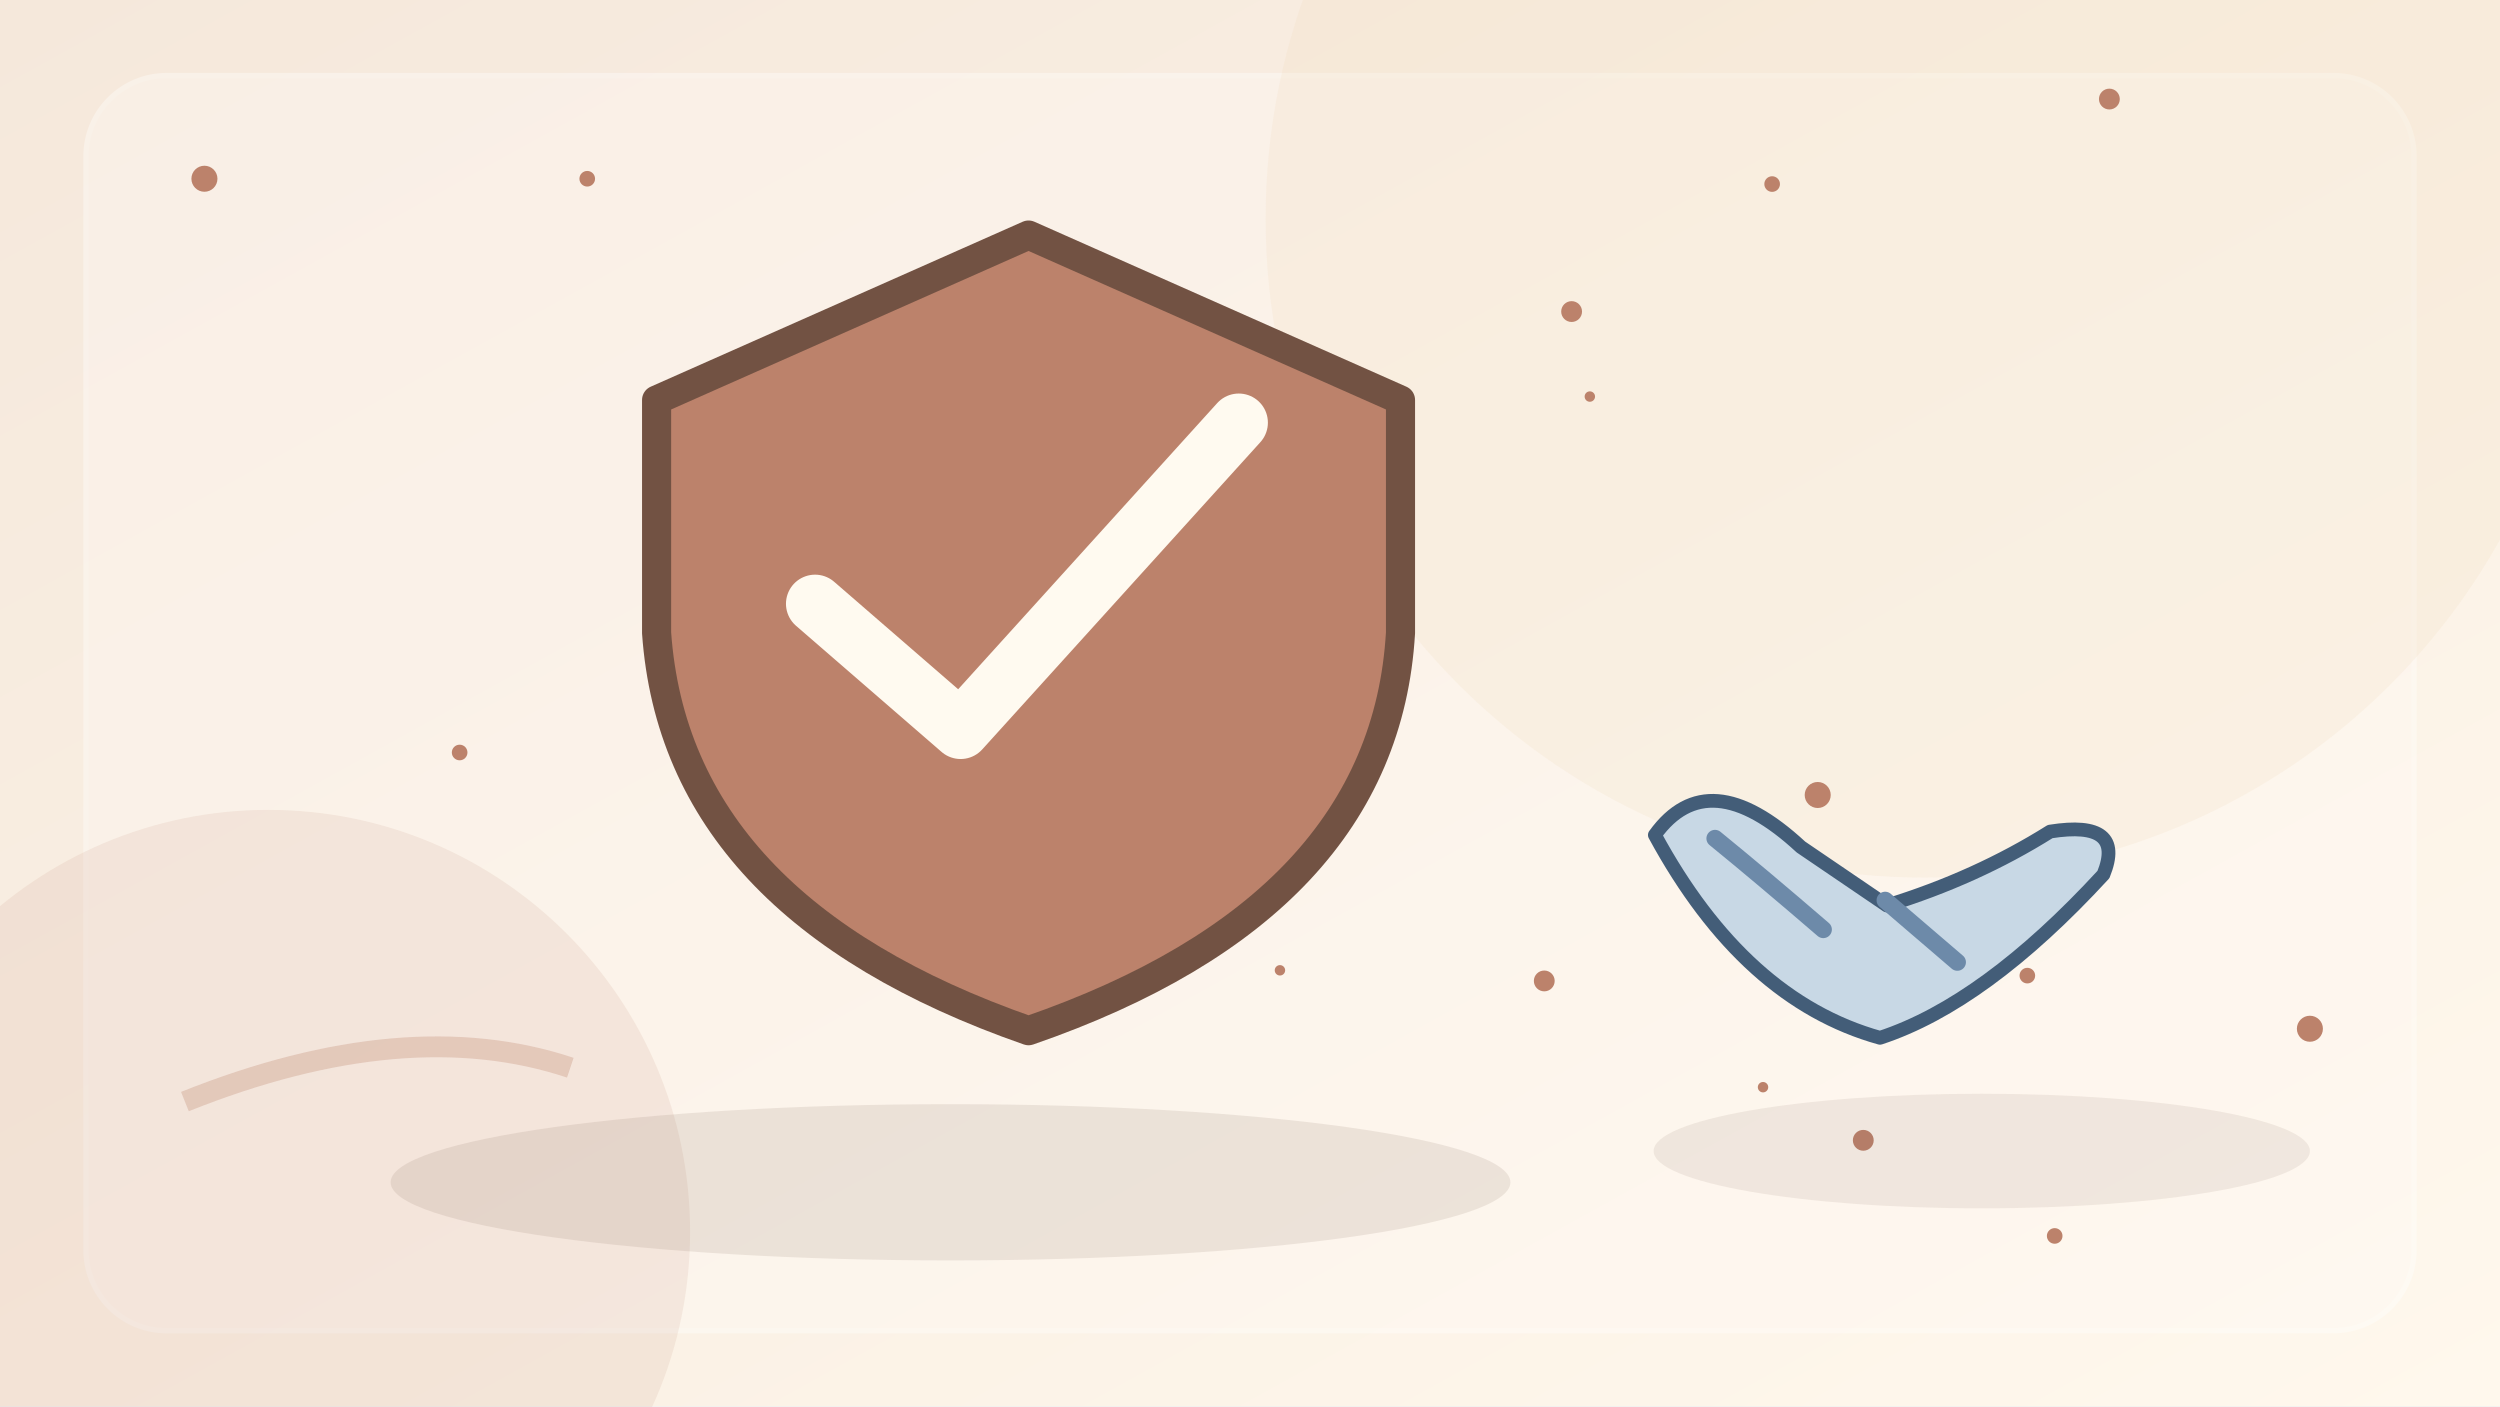
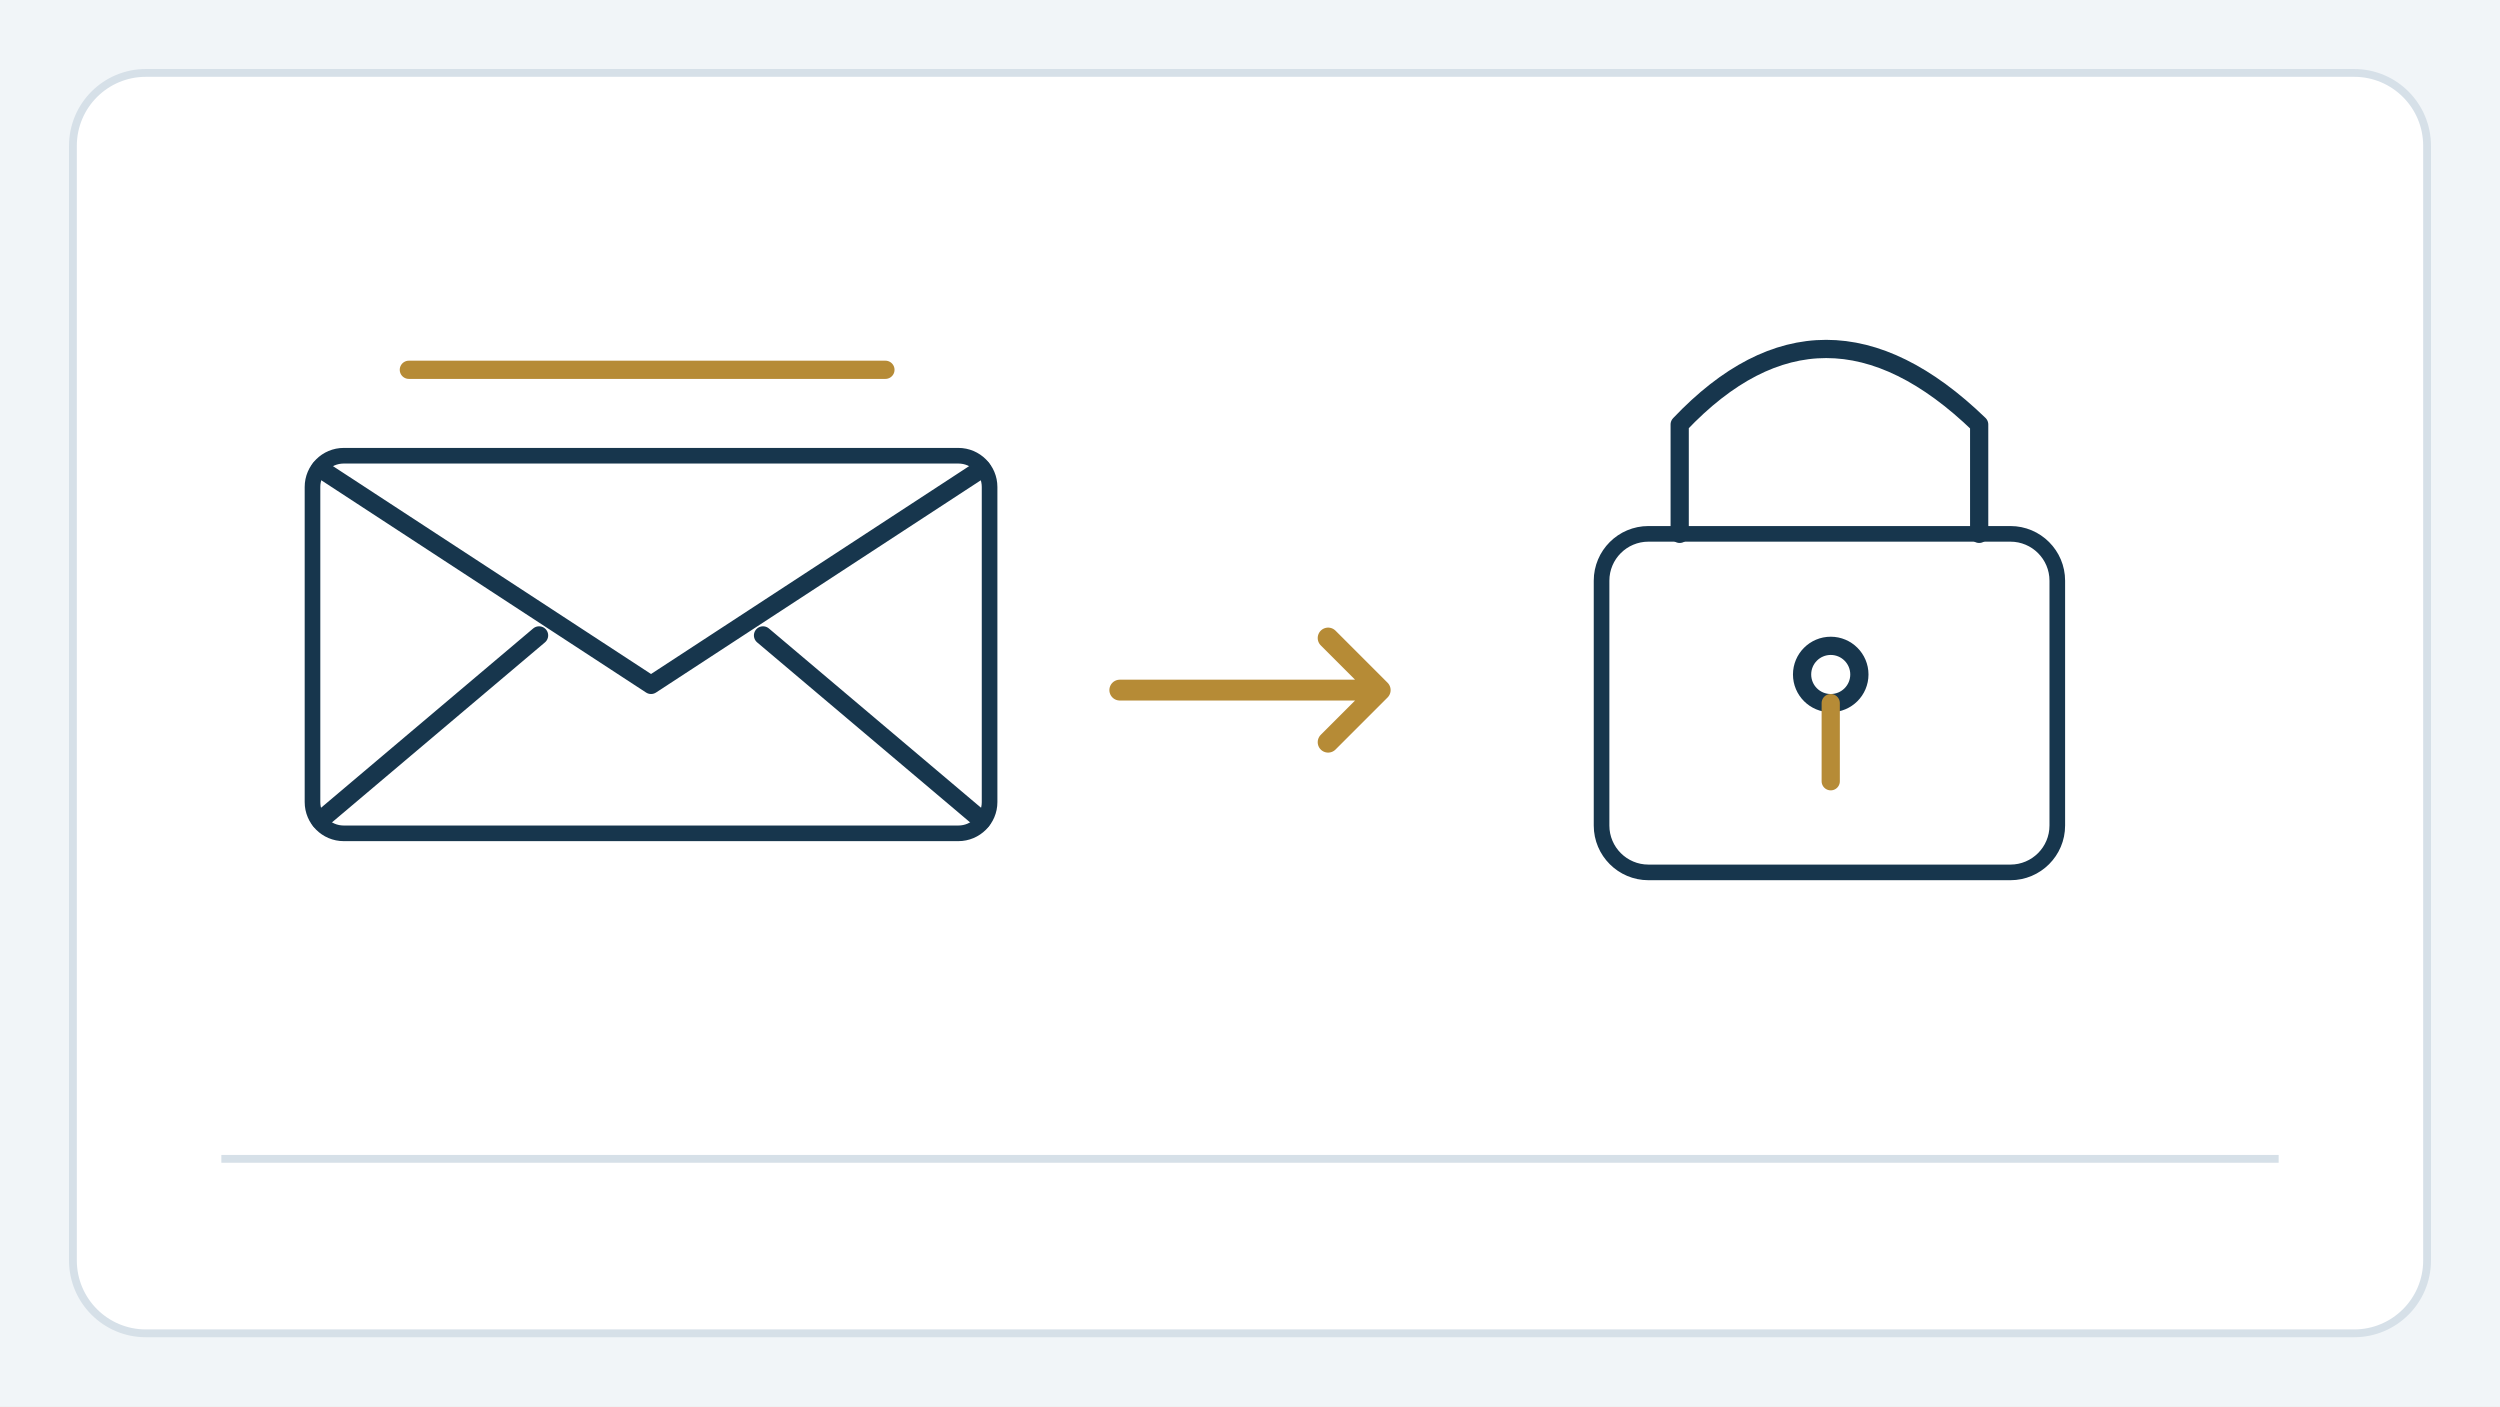
- <svg xmlns="http://www.w3.org/2000/svg" width="960" height="540" viewBox="0 0 960 540" role="img" aria-label="Autorska ilustracja: Oddzielenie ważnej sprawy od żądania kontaktu">
-   <defs>
-     <linearGradient id="background" x1="0" y1="0" x2="1" y2="1">
-       <stop offset="0" stop-color="#f5e8db" />
-       <stop offset="1" stop-color="#fff8ed" />
-     </linearGradient>
-   </defs>
-   <rect width="960" height="540" fill="url(#background)" />
-   <rect x="33" y="29" width="894" height="482" rx="31" fill="#fffaf7" opacity=".35" stroke="#fff" stroke-width="2" />
-   <circle cx="739" cy="84" r="253" fill="#edd2ae" opacity=".16" />
-   <circle cx="103" cy="473" r="162" fill="#bc826b" opacity=".12" />
-   <circle cx="225.5" cy="68.64" r="3" fill="#bc826b" stroke="none" stroke-width="4" />
-   <circle cx="78.5" cy="68.64" r="5" fill="#bc826b" stroke="none" stroke-width="4" />
-   <circle cx="610.5" cy="152.28" r="2" fill="#bc826b" stroke="none" stroke-width="4" />
-   <circle cx="603.5" cy="119.64" r="4" fill="#bc826b" stroke="none" stroke-width="4" />
-   <circle cx="491.5" cy="372.6" r="2" fill="#bc826b" stroke="none" stroke-width="4" />
-   <circle cx="810" cy="38.04" r="4" fill="#bc826b" stroke="none" stroke-width="4" />
-   <circle cx="715.5" cy="437.88" r="4" fill="#bc826b" stroke="none" stroke-width="4" />
-   <circle cx="176.5" cy="288.96" r="3" fill="#bc826b" stroke="none" stroke-width="4" />
-   <circle cx="789" cy="474.6" r="3" fill="#bc826b" stroke="none" stroke-width="4" />
-   <circle cx="778.5" cy="374.64" r="3" fill="#bc826b" stroke="none" stroke-width="4" />
-   <circle cx="677" cy="417.48" r="2" fill="#bc826b" stroke="none" stroke-width="4" />
-   <circle cx="698" cy="305.28" r="5" fill="#bc826b" stroke="none" stroke-width="4" />
-   <circle cx="680.5" cy="70.68" r="3" fill="#bc826b" stroke="none" stroke-width="4" />
-   <circle cx="887" cy="395.04" r="5" fill="#bc826b" stroke="none" stroke-width="4" />
-   <circle cx="593" cy="376.68" r="4" fill="#bc826b" stroke="none" stroke-width="4" />
-   <ellipse cx="365" cy="454" rx="215" ry="30" fill="#725243" opacity=".12" />
-   <ellipse cx="761" cy="442" rx="126" ry="22" fill="#725243" opacity=".10" />
-   <g transform="translate(195 53) scale(1.242)">
-     <path d="M161 30L276 81v72q-5 85-115 123Q52 238 46 153V81Z" fill="#bc826b" stroke="#725243" stroke-width="9" stroke-linejoin="round" stroke-linecap="round" />
-     <path d="M95 144l45 39 86-95" fill="none" stroke="#fffaf0" stroke-width="18" stroke-linejoin="round" stroke-linecap="round" />
+ <svg xmlns="http://www.w3.org/2000/svg" width="960" height="540" viewBox="0 0 960 540" role="img" aria-label="Oddzielenie ważnej sprawy od żądania kontaktu — wiadomość i ochrona">
+   <rect width="960" height="540" fill="#f1f5f8" />
+   <rect x="28" y="28" width="904" height="484" rx="28" fill="#fff" stroke="#d6e0e8" stroke-width="3" />
+   <g transform="translate(85 85)">
+     <rect x="35" y="90" width="260" height="145" rx="12" fill="#fff" stroke="#17364d" stroke-width="6" />
+     <path d="M38 95L165 178L292 95 M38 230L122 159 M292 230L208 159" fill="none" stroke="#17364d" stroke-width="7" stroke-linecap="round" stroke-linejoin="round" />
+     <path d="M72 57H255" fill="none" stroke="#b68b36" stroke-width="7" stroke-linecap="round" stroke-linejoin="round" />
  </g>
-   <g transform="translate(615 219) scale(0.660)">
-     <path d="M31 154q31-43 85 7l50 34q52-16 95-43q44-7 31 25q-69 75-130 95q-79-22-131-118Z" fill="#c8d8e5" stroke="#435d78" stroke-width="8" stroke-linejoin="round" stroke-linecap="round" />
-     <path d="M66 156q27 22 63 53m36-17 42 36" fill="none" stroke="#6d8aa9" stroke-width="10" stroke-linejoin="round" stroke-linecap="round" />
+   <g transform="translate(545 85)">
+     <rect x="70" y="120" width="175" height="130" rx="18" fill="#fff" stroke="#17364d" stroke-width="6" />
+     <path d="M100 120V78Q155 20 215 78V120" fill="none" stroke="#17364d" stroke-width="7" stroke-linecap="round" stroke-linejoin="round" />
+     <circle cx="158" cy="174" r="11" fill="none" stroke="#17364d" stroke-width="7" />
+     <path d="M158 185V215" fill="none" stroke="#b68b36" stroke-width="7" stroke-linecap="round" stroke-linejoin="round" />
  </g>
-   <path d="M71 423q85-34 148-13" fill="none" stroke="#bc826b" opacity=".29" stroke-width="8" />
+   <path d="M430 265H530 M510 245L530 265L510 285" fill="none" stroke="#b68b36" stroke-width="8" stroke-linecap="round" stroke-linejoin="round" />
+   <path d="M85 445H875" fill="none" stroke="#d6e0e8" stroke-width="3" />
</svg>
